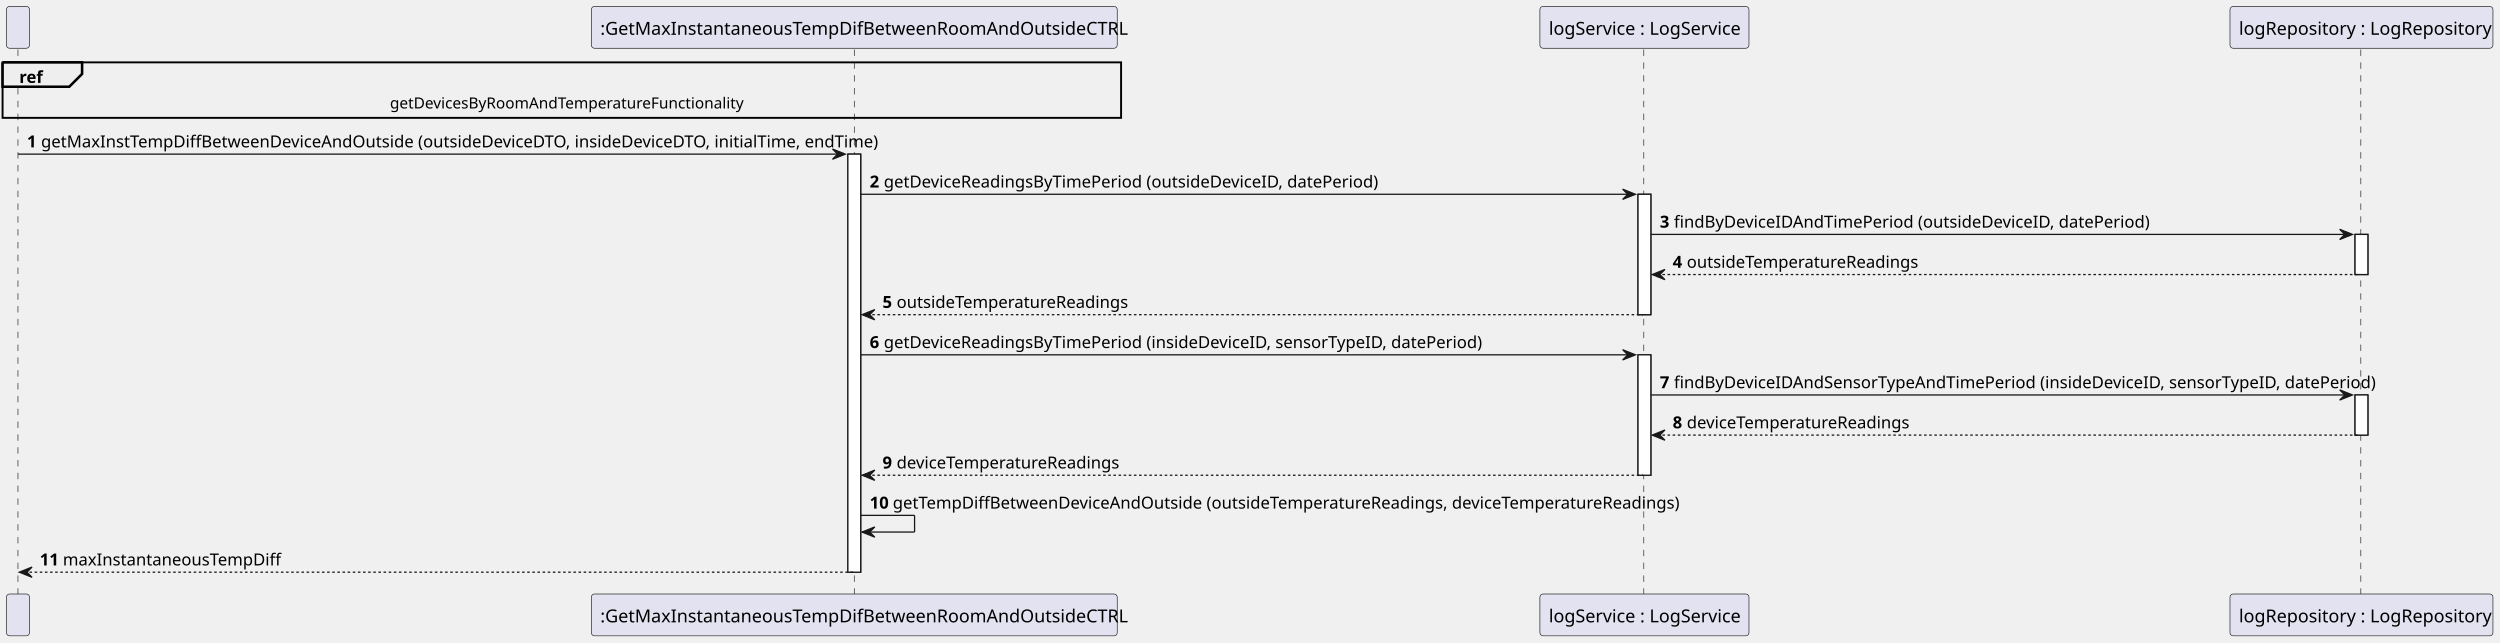
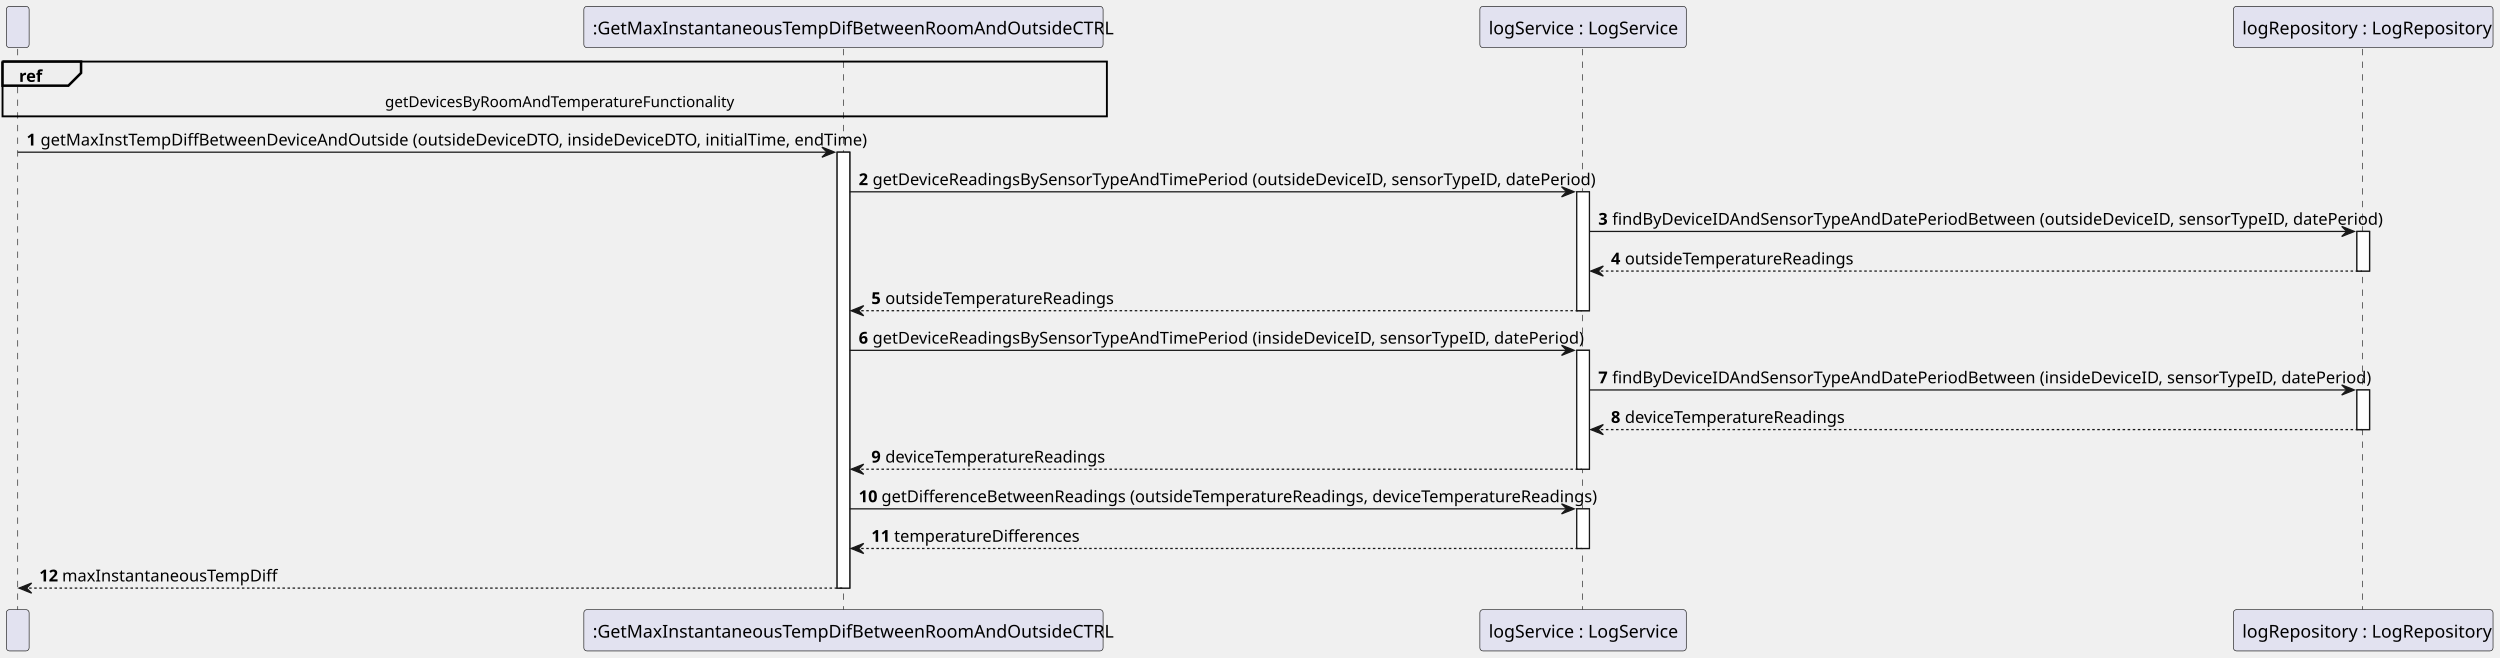
- <svg xmlns="http://www.w3.org/2000/svg" contentStyleType="text/css" height="501px" preserveAspectRatio="none" style="width:1949px;height:501px;background:#FFFFFF;" version="1.1" viewBox="0 0 1949 501" width="1949px" zoomAndPan="magnify">
+ <svg xmlns="http://www.w3.org/2000/svg" contentStyleType="text/css" height="519px" preserveAspectRatio="none" style="width:1974px;height:519px;background:#FFFFFF;" version="1.1" viewBox="0 0 1974 519" width="1974px" zoomAndPan="magnify">
  <defs />
  <g>
-     <rect fill="#FFFFFF" height="325.91" style="stroke:#181818;stroke-width:1.0;" width="10" x="661" y="120.164" />
-     <rect fill="#FFFFFF" height="93.873" style="stroke:#181818;stroke-width:1.0;" width="10" x="1277" y="151.455" />
-     <rect fill="#FFFFFF" height="93.873" style="stroke:#181818;stroke-width:1.0;" width="10" x="1277" y="276.619" />
-     <rect fill="#FFFFFF" height="31.291" style="stroke:#181818;stroke-width:1.0;" width="10" x="1836" y="182.746" />
-     <rect fill="#FFFFFF" height="31.291" style="stroke:#181818;stroke-width:1.0;" width="10" x="1836" y="307.91" />
-     <line style="stroke:#181818;stroke-width:0.5;stroke-dasharray:5.0,5.0;" x1="14" x2="14" y1="38.621" y2="464.074" />
-     <line style="stroke:#181818;stroke-width:0.5;stroke-dasharray:5.0,5.0;" x1="666" x2="666" y1="38.621" y2="464.074" />
-     <line style="stroke:#181818;stroke-width:0.5;stroke-dasharray:5.0,5.0;" x1="1281.5" x2="1281.5" y1="38.621" y2="464.074" />
-     <line style="stroke:#181818;stroke-width:0.5;stroke-dasharray:5.0,5.0;" x1="1840.5" x2="1840.5" y1="38.621" y2="464.074" />
+     <rect fill="#FFFFFF" height="344.201" style="stroke:#181818;stroke-width:1.0;" width="10" x="661" y="120.164" />
+     <rect fill="#FFFFFF" height="93.873" style="stroke:#181818;stroke-width:1.0;" width="10" x="1245" y="151.455" />
+     <rect fill="#FFFFFF" height="93.873" style="stroke:#181818;stroke-width:1.0;" width="10" x="1245" y="276.619" />
+     <rect fill="#FFFFFF" height="31.291" style="stroke:#181818;stroke-width:1.0;" width="10" x="1245" y="401.783" />
+     <rect fill="#FFFFFF" height="31.291" style="stroke:#181818;stroke-width:1.0;" width="10" x="1861" y="182.746" />
+     <rect fill="#FFFFFF" height="31.291" style="stroke:#181818;stroke-width:1.0;" width="10" x="1861" y="307.91" />
+     <line style="stroke:#181818;stroke-width:0.5;stroke-dasharray:5.0,5.0;" x1="14" x2="14" y1="38.621" y2="482.365" />
+     <line style="stroke:#181818;stroke-width:0.5;stroke-dasharray:5.0,5.0;" x1="666" x2="666" y1="38.621" y2="482.365" />
+     <line style="stroke:#181818;stroke-width:0.5;stroke-dasharray:5.0,5.0;" x1="1249.5" x2="1249.5" y1="38.621" y2="482.365" />
+     <line style="stroke:#181818;stroke-width:0.5;stroke-dasharray:5.0,5.0;" x1="1865.5" x2="1865.5" y1="38.621" y2="482.365" />
    <rect fill="#E2E2F0" height="32.621" rx="2.5" ry="2.5" style="stroke:#181818;stroke-width:0.5;" width="18" x="5" y="5" />
    <text fill="#000000" font-family="sans-serif" font-size="14" lengthAdjust="spacing" textLength="4" x="12" y="27.107"> </text>
-     <rect fill="#E2E2F0" height="32.621" rx="2.5" ry="2.5" style="stroke:#181818;stroke-width:0.5;" width="18" x="5" y="463.074" />
-     <text fill="#000000" font-family="sans-serif" font-size="14" lengthAdjust="spacing" textLength="4" x="12" y="485.182"> </text>
+     <rect fill="#E2E2F0" height="32.621" rx="2.5" ry="2.5" style="stroke:#181818;stroke-width:0.5;" width="18" x="5" y="481.365" />
+     <text fill="#000000" font-family="sans-serif" font-size="14" lengthAdjust="spacing" textLength="4" x="12" y="503.473"> </text>
    <rect fill="#E2E2F0" height="32.621" rx="2.5" ry="2.5" style="stroke:#181818;stroke-width:0.5;" width="410" x="461" y="5" />
    <text fill="#000000" font-family="sans-serif" font-size="14" lengthAdjust="spacing" textLength="396" x="468" y="27.107">:GetMaxInstantaneousTempDifBetweenRoomAndOutsideCTRL</text>
-     <rect fill="#E2E2F0" height="32.621" rx="2.5" ry="2.5" style="stroke:#181818;stroke-width:0.5;" width="410" x="461" y="463.074" />
-     <text fill="#000000" font-family="sans-serif" font-size="14" lengthAdjust="spacing" textLength="396" x="468" y="485.182">:GetMaxInstantaneousTempDifBetweenRoomAndOutsideCTRL</text>
-     <rect fill="#E2E2F0" height="32.621" rx="2.5" ry="2.5" style="stroke:#181818;stroke-width:0.5;" width="163" x="1200.5" y="5" />
-     <text fill="#000000" font-family="sans-serif" font-size="14" lengthAdjust="spacing" textLength="149" x="1207.5" y="27.107">logService : LogService</text>
-     <rect fill="#E2E2F0" height="32.621" rx="2.5" ry="2.5" style="stroke:#181818;stroke-width:0.5;" width="163" x="1200.5" y="463.074" />
-     <text fill="#000000" font-family="sans-serif" font-size="14" lengthAdjust="spacing" textLength="149" x="1207.5" y="485.182">logService : LogService</text>
-     <rect fill="#E2E2F0" height="32.621" rx="2.5" ry="2.5" style="stroke:#181818;stroke-width:0.5;" width="205" x="1738.5" y="5" />
-     <text fill="#000000" font-family="sans-serif" font-size="14" lengthAdjust="spacing" textLength="191" x="1745.5" y="27.107">logRepository : LogRepository</text>
-     <rect fill="#E2E2F0" height="32.621" rx="2.5" ry="2.5" style="stroke:#181818;stroke-width:0.5;" width="205" x="1738.5" y="463.074" />
-     <text fill="#000000" font-family="sans-serif" font-size="14" lengthAdjust="spacing" textLength="191" x="1745.5" y="485.182">logRepository : LogRepository</text>
-     <rect fill="#FFFFFF" height="325.91" style="stroke:#181818;stroke-width:1.0;" width="10" x="661" y="120.164" />
-     <rect fill="#FFFFFF" height="93.873" style="stroke:#181818;stroke-width:1.0;" width="10" x="1277" y="151.455" />
-     <rect fill="#FFFFFF" height="93.873" style="stroke:#181818;stroke-width:1.0;" width="10" x="1277" y="276.619" />
-     <rect fill="#FFFFFF" height="31.291" style="stroke:#181818;stroke-width:1.0;" width="10" x="1836" y="182.746" />
-     <rect fill="#FFFFFF" height="31.291" style="stroke:#181818;stroke-width:1.0;" width="10" x="1836" y="307.91" />
+     <rect fill="#E2E2F0" height="32.621" rx="2.5" ry="2.5" style="stroke:#181818;stroke-width:0.5;" width="410" x="461" y="481.365" />
+     <text fill="#000000" font-family="sans-serif" font-size="14" lengthAdjust="spacing" textLength="396" x="468" y="503.473">:GetMaxInstantaneousTempDifBetweenRoomAndOutsideCTRL</text>
+     <rect fill="#E2E2F0" height="32.621" rx="2.5" ry="2.5" style="stroke:#181818;stroke-width:0.5;" width="163" x="1168.5" y="5" />
+     <text fill="#000000" font-family="sans-serif" font-size="14" lengthAdjust="spacing" textLength="149" x="1175.5" y="27.107">logService : LogService</text>
+     <rect fill="#E2E2F0" height="32.621" rx="2.5" ry="2.5" style="stroke:#181818;stroke-width:0.5;" width="163" x="1168.5" y="481.365" />
+     <text fill="#000000" font-family="sans-serif" font-size="14" lengthAdjust="spacing" textLength="149" x="1175.5" y="503.473">logService : LogService</text>
+     <rect fill="#E2E2F0" height="32.621" rx="2.5" ry="2.5" style="stroke:#181818;stroke-width:0.5;" width="205" x="1763.5" y="5" />
+     <text fill="#000000" font-family="sans-serif" font-size="14" lengthAdjust="spacing" textLength="191" x="1770.5" y="27.107">logRepository : LogRepository</text>
+     <rect fill="#E2E2F0" height="32.621" rx="2.5" ry="2.5" style="stroke:#181818;stroke-width:0.5;" width="205" x="1763.5" y="481.365" />
+     <text fill="#000000" font-family="sans-serif" font-size="14" lengthAdjust="spacing" textLength="191" x="1770.5" y="503.473">logRepository : LogRepository</text>
+     <rect fill="#FFFFFF" height="344.201" style="stroke:#181818;stroke-width:1.0;" width="10" x="661" y="120.164" />
+     <rect fill="#FFFFFF" height="93.873" style="stroke:#181818;stroke-width:1.0;" width="10" x="1245" y="151.455" />
+     <rect fill="#FFFFFF" height="93.873" style="stroke:#181818;stroke-width:1.0;" width="10" x="1245" y="276.619" />
+     <rect fill="#FFFFFF" height="31.291" style="stroke:#181818;stroke-width:1.0;" width="10" x="1245" y="401.783" />
+     <rect fill="#FFFFFF" height="31.291" style="stroke:#181818;stroke-width:1.0;" width="10" x="1861" y="182.746" />
+     <rect fill="#FFFFFF" height="31.291" style="stroke:#181818;stroke-width:1.0;" width="10" x="1861" y="307.91" />
    <rect fill="none" height="43.252" style="stroke:#000000;stroke-width:1.5;" width="872" x="2" y="48.621" />
    <path d="M2,48.621 L64,48.621 L64,57.621 L54,67.621 L2,67.621 L2,48.621 " fill="#EEEEEE" style="stroke:#000000;stroke-width:2.0;" />
    <text fill="#000000" font-family="sans-serif" font-size="13" font-weight="bold" lengthAdjust="spacing" textLength="17" x="15" y="64.649">ref</text>
    <text fill="#000000" font-family="sans-serif" font-size="12" lengthAdjust="spacing" textLength="268" x="304" y="84.57">getDevicesByRoomAndTemperatureFunctionality</text>
    <polygon fill="#181818" points="649,116.164,659,120.164,649,124.164,653,120.164" style="stroke:#181818;stroke-width:1.0;" />
    <line style="stroke:#181818;stroke-width:1.0;" x1="14" x2="655" y1="120.164" y2="120.164" />
    <text fill="#000000" font-family="sans-serif" font-size="13" font-weight="bold" lengthAdjust="spacing" textLength="7" x="21" y="114.901">1</text>
    <text fill="#000000" font-family="sans-serif" font-size="13" lengthAdjust="spacing" textLength="617" x="32" y="114.901">getMaxInstTempDiffBetweenDeviceAndOutside (outsideDeviceDTO, insideDeviceDTO, initialTime, endTime)</text>
-     <polygon fill="#181818" points="1265,147.455,1275,151.455,1265,155.455,1269,151.455" style="stroke:#181818;stroke-width:1.0;" />
-     <line style="stroke:#181818;stroke-width:1.0;" x1="671" x2="1271" y1="151.455" y2="151.455" />
+     <polygon fill="#181818" points="1233,147.455,1243,151.455,1233,155.455,1237,151.455" style="stroke:#181818;stroke-width:1.0;" />
+     <line style="stroke:#181818;stroke-width:1.0;" x1="671" x2="1239" y1="151.455" y2="151.455" />
    <text fill="#000000" font-family="sans-serif" font-size="13" font-weight="bold" lengthAdjust="spacing" textLength="7" x="678" y="146.192">2</text>
-     <text fill="#000000" font-family="sans-serif" font-size="13" lengthAdjust="spacing" textLength="365" x="689" y="146.192">getDeviceReadingsByTimePeriod (outsideDeviceID, datePeriod)</text>
-     <polygon fill="#181818" points="1824,178.746,1834,182.746,1824,186.746,1828,182.746" style="stroke:#181818;stroke-width:1.0;" />
-     <line style="stroke:#181818;stroke-width:1.0;" x1="1287" x2="1830" y1="182.746" y2="182.746" />
-     <text fill="#000000" font-family="sans-serif" font-size="13" font-weight="bold" lengthAdjust="spacing" textLength="7" x="1294" y="177.483">3</text>
-     <text fill="#000000" font-family="sans-serif" font-size="13" lengthAdjust="spacing" textLength="348" x="1305" y="177.483">findByDeviceIDAndTimePeriod (outsideDeviceID, datePeriod)</text>
-     <polygon fill="#181818" points="1298,210.037,1288,214.037,1298,218.037,1294,214.037" style="stroke:#181818;stroke-width:1.0;" />
-     <line style="stroke:#181818;stroke-width:1.0;stroke-dasharray:2.0,2.0;" x1="1292" x2="1840" y1="214.037" y2="214.037" />
-     <text fill="#000000" font-family="sans-serif" font-size="13" font-weight="bold" lengthAdjust="spacing" textLength="7" x="1304" y="208.774">4</text>
-     <text fill="#000000" font-family="sans-serif" font-size="13" lengthAdjust="spacing" textLength="168" x="1315" y="208.774">outsideTemperatureReadings</text>
+     <text fill="#000000" font-family="sans-serif" font-size="13" lengthAdjust="spacing" textLength="544" x="689" y="146.192">getDeviceReadingsBySensorTypeAndTimePeriod (outsideDeviceID, sensorTypeID, datePeriod)</text>
+     <polygon fill="#181818" points="1849,178.746,1859,182.746,1849,186.746,1853,182.746" style="stroke:#181818;stroke-width:1.0;" />
+     <line style="stroke:#181818;stroke-width:1.0;" x1="1255" x2="1855" y1="182.746" y2="182.746" />
+     <text fill="#000000" font-family="sans-serif" font-size="13" font-weight="bold" lengthAdjust="spacing" textLength="7" x="1262" y="177.483">3</text>
+     <text fill="#000000" font-family="sans-serif" font-size="13" lengthAdjust="spacing" textLength="576" x="1273" y="177.483">findByDeviceIDAndSensorTypeAndDatePeriodBetween (outsideDeviceID, sensorTypeID, datePeriod)</text>
+     <polygon fill="#181818" points="1266,210.037,1256,214.037,1266,218.037,1262,214.037" style="stroke:#181818;stroke-width:1.0;" />
+     <line style="stroke:#181818;stroke-width:1.0;stroke-dasharray:2.0,2.0;" x1="1260" x2="1865" y1="214.037" y2="214.037" />
+     <text fill="#000000" font-family="sans-serif" font-size="13" font-weight="bold" lengthAdjust="spacing" textLength="7" x="1272" y="208.774">4</text>
+     <text fill="#000000" font-family="sans-serif" font-size="13" lengthAdjust="spacing" textLength="168" x="1283" y="208.774">outsideTemperatureReadings</text>
    <polygon fill="#181818" points="682,241.328,672,245.328,682,249.328,678,245.328" style="stroke:#181818;stroke-width:1.0;" />
-     <line style="stroke:#181818;stroke-width:1.0;stroke-dasharray:2.0,2.0;" x1="676" x2="1281" y1="245.328" y2="245.328" />
+     <line style="stroke:#181818;stroke-width:1.0;stroke-dasharray:2.0,2.0;" x1="676" x2="1249" y1="245.328" y2="245.328" />
    <text fill="#000000" font-family="sans-serif" font-size="13" font-weight="bold" lengthAdjust="spacing" textLength="7" x="688" y="240.065">5</text>
    <text fill="#000000" font-family="sans-serif" font-size="13" lengthAdjust="spacing" textLength="168" x="699" y="240.065">outsideTemperatureReadings</text>
-     <polygon fill="#181818" points="1265,272.619,1275,276.619,1265,280.619,1269,276.619" style="stroke:#181818;stroke-width:1.0;" />
-     <line style="stroke:#181818;stroke-width:1.0;" x1="671" x2="1271" y1="276.619" y2="276.619" />
+     <polygon fill="#181818" points="1233,272.619,1243,276.619,1233,280.619,1237,276.619" style="stroke:#181818;stroke-width:1.0;" />
+     <line style="stroke:#181818;stroke-width:1.0;" x1="671" x2="1239" y1="276.619" y2="276.619" />
    <text fill="#000000" font-family="sans-serif" font-size="13" font-weight="bold" lengthAdjust="spacing" textLength="7" x="678" y="271.356">6</text>
-     <text fill="#000000" font-family="sans-serif" font-size="13" lengthAdjust="spacing" textLength="444" x="689" y="271.356">getDeviceReadingsByTimePeriod (insideDeviceID, sensorTypeID, datePeriod)</text>
-     <polygon fill="#181818" points="1824,303.91,1834,307.91,1824,311.91,1828,307.91" style="stroke:#181818;stroke-width:1.0;" />
-     <line style="stroke:#181818;stroke-width:1.0;" x1="1287" x2="1830" y1="307.91" y2="307.91" />
-     <text fill="#000000" font-family="sans-serif" font-size="13" font-weight="bold" lengthAdjust="spacing" textLength="7" x="1294" y="302.647">7</text>
-     <text fill="#000000" font-family="sans-serif" font-size="13" lengthAdjust="spacing" textLength="519" x="1305" y="302.647">findByDeviceIDAndSensorTypeAndTimePeriod (insideDeviceID, sensorTypeID, datePeriod)</text>
-     <polygon fill="#181818" points="1298,335.201,1288,339.201,1298,343.201,1294,339.201" style="stroke:#181818;stroke-width:1.0;" />
-     <line style="stroke:#181818;stroke-width:1.0;stroke-dasharray:2.0,2.0;" x1="1292" x2="1840" y1="339.201" y2="339.201" />
-     <text fill="#000000" font-family="sans-serif" font-size="13" font-weight="bold" lengthAdjust="spacing" textLength="7" x="1304" y="333.938">8</text>
-     <text fill="#000000" font-family="sans-serif" font-size="13" lengthAdjust="spacing" textLength="162" x="1315" y="333.938">deviceTemperatureReadings</text>
+     <text fill="#000000" font-family="sans-serif" font-size="13" lengthAdjust="spacing" textLength="536" x="689" y="271.356">getDeviceReadingsBySensorTypeAndTimePeriod (insideDeviceID, sensorTypeID, datePeriod)</text>
+     <polygon fill="#181818" points="1849,303.91,1859,307.91,1849,311.91,1853,307.91" style="stroke:#181818;stroke-width:1.0;" />
+     <line style="stroke:#181818;stroke-width:1.0;" x1="1255" x2="1855" y1="307.91" y2="307.91" />
+     <text fill="#000000" font-family="sans-serif" font-size="13" font-weight="bold" lengthAdjust="spacing" textLength="7" x="1262" y="302.647">7</text>
+     <text fill="#000000" font-family="sans-serif" font-size="13" lengthAdjust="spacing" textLength="568" x="1273" y="302.647">findByDeviceIDAndSensorTypeAndDatePeriodBetween (insideDeviceID, sensorTypeID, datePeriod)</text>
+     <polygon fill="#181818" points="1266,335.201,1256,339.201,1266,343.201,1262,339.201" style="stroke:#181818;stroke-width:1.0;" />
+     <line style="stroke:#181818;stroke-width:1.0;stroke-dasharray:2.0,2.0;" x1="1260" x2="1865" y1="339.201" y2="339.201" />
+     <text fill="#000000" font-family="sans-serif" font-size="13" font-weight="bold" lengthAdjust="spacing" textLength="7" x="1272" y="333.938">8</text>
+     <text fill="#000000" font-family="sans-serif" font-size="13" lengthAdjust="spacing" textLength="162" x="1283" y="333.938">deviceTemperatureReadings</text>
    <polygon fill="#181818" points="682,366.492,672,370.492,682,374.492,678,370.492" style="stroke:#181818;stroke-width:1.0;" />
-     <line style="stroke:#181818;stroke-width:1.0;stroke-dasharray:2.0,2.0;" x1="676" x2="1281" y1="370.492" y2="370.492" />
+     <line style="stroke:#181818;stroke-width:1.0;stroke-dasharray:2.0,2.0;" x1="676" x2="1249" y1="370.492" y2="370.492" />
    <text fill="#000000" font-family="sans-serif" font-size="13" font-weight="bold" lengthAdjust="spacing" textLength="7" x="688" y="365.229">9</text>
    <text fill="#000000" font-family="sans-serif" font-size="13" lengthAdjust="spacing" textLength="162" x="699" y="365.229">deviceTemperatureReadings</text>
-     <line style="stroke:#181818;stroke-width:1.0;" x1="671" x2="713" y1="401.783" y2="401.783" />
-     <line style="stroke:#181818;stroke-width:1.0;" x1="713" x2="713" y1="401.783" y2="414.783" />
-     <line style="stroke:#181818;stroke-width:1.0;" x1="672" x2="713" y1="414.783" y2="414.783" />
-     <polygon fill="#181818" points="682,410.783,672,414.783,682,418.783,678,414.783" style="stroke:#181818;stroke-width:1.0;" />
+     <polygon fill="#181818" points="1233,397.783,1243,401.783,1233,405.783,1237,401.783" style="stroke:#181818;stroke-width:1.0;" />
+     <line style="stroke:#181818;stroke-width:1.0;" x1="671" x2="1239" y1="401.783" y2="401.783" />
    <text fill="#000000" font-family="sans-serif" font-size="13" font-weight="bold" lengthAdjust="spacing" textLength="14" x="678" y="396.521">10</text>
-     <text fill="#000000" font-family="sans-serif" font-size="13" lengthAdjust="spacing" textLength="574" x="696" y="396.521">getTempDiffBetweenDeviceAndOutside (outsideTemperatureReadings, deviceTemperatureReadings)</text>
-     <polygon fill="#181818" points="25,442.074,15,446.074,25,450.074,21,446.074" style="stroke:#181818;stroke-width:1.0;" />
-     <line style="stroke:#181818;stroke-width:1.0;stroke-dasharray:2.0,2.0;" x1="19" x2="665" y1="446.074" y2="446.074" />
-     <text fill="#000000" font-family="sans-serif" font-size="13" font-weight="bold" lengthAdjust="spacing" textLength="14" x="31" y="440.812">11</text>
-     <text fill="#000000" font-family="sans-serif" font-size="13" lengthAdjust="spacing" textLength="156" x="49" y="440.812">maxInstantaneousTempDiff</text>
+     <text fill="#000000" font-family="sans-serif" font-size="13" lengthAdjust="spacing" textLength="529" x="696" y="396.521">getDifferenceBetweenReadings (outsideTemperatureReadings, deviceTemperatureReadings)</text>
+     <polygon fill="#181818" points="682,429.074,672,433.074,682,437.074,678,433.074" style="stroke:#181818;stroke-width:1.0;" />
+     <line style="stroke:#181818;stroke-width:1.0;stroke-dasharray:2.0,2.0;" x1="676" x2="1249" y1="433.074" y2="433.074" />
+     <text fill="#000000" font-family="sans-serif" font-size="13" font-weight="bold" lengthAdjust="spacing" textLength="14" x="688" y="427.812">11</text>
+     <text fill="#000000" font-family="sans-serif" font-size="13" lengthAdjust="spacing" textLength="133" x="706" y="427.812">temperatureDifferences</text>
+     <polygon fill="#181818" points="25,460.365,15,464.365,25,468.365,21,464.365" style="stroke:#181818;stroke-width:1.0;" />
+     <line style="stroke:#181818;stroke-width:1.0;stroke-dasharray:2.0,2.0;" x1="19" x2="665" y1="464.365" y2="464.365" />
+     <text fill="#000000" font-family="sans-serif" font-size="13" font-weight="bold" lengthAdjust="spacing" textLength="14" x="31" y="459.103">12</text>
+     <text fill="#000000" font-family="sans-serif" font-size="13" lengthAdjust="spacing" textLength="156" x="49" y="459.103">maxInstantaneousTempDiff</text>
  </g>
</svg>
